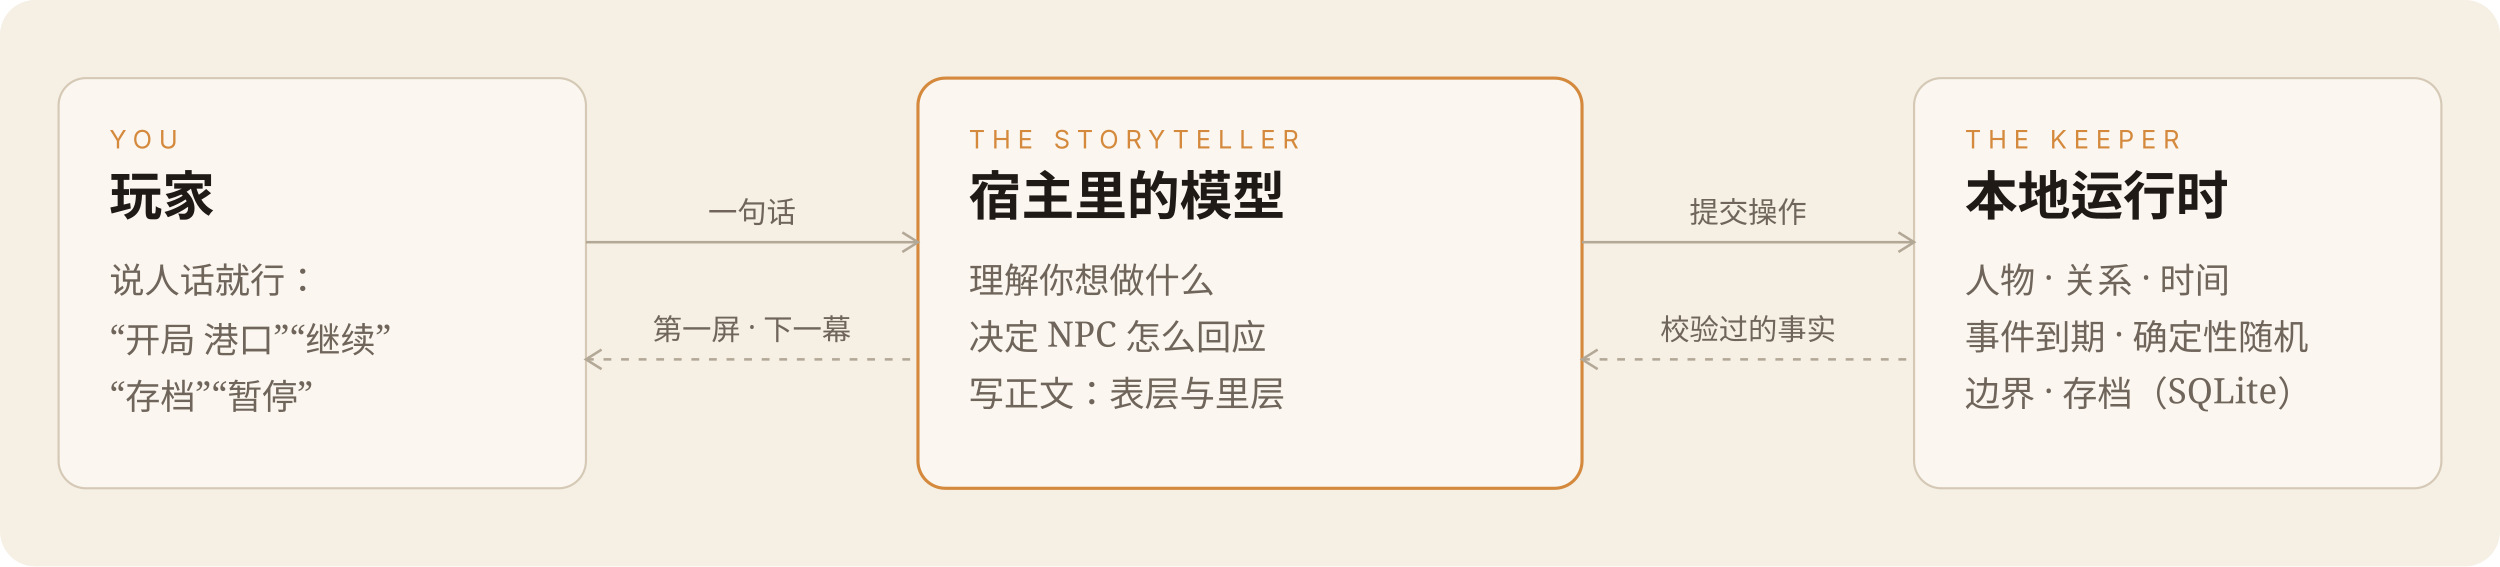
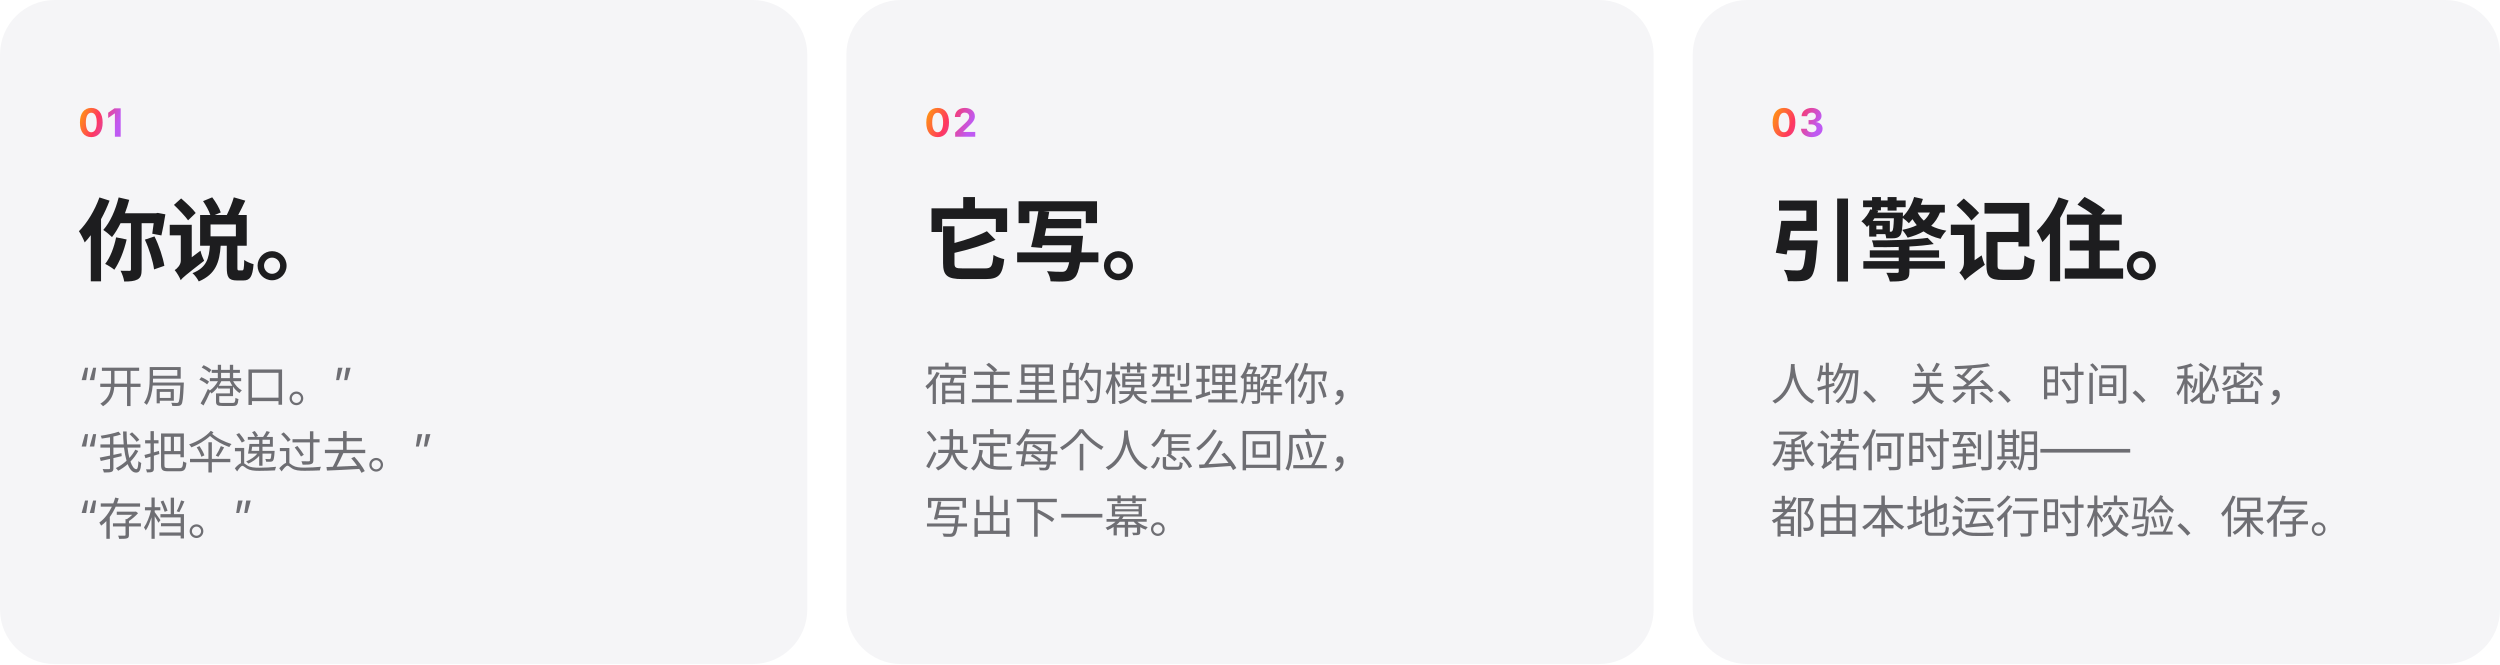
- <svg xmlns="http://www.w3.org/2000/svg" viewBox="0 0 1280 290" width="1280" height="290" role="img" aria-label="玩家、宿主模型与本地运行时的分工">
-   <rect width="1280" height="290" rx="18" fill="#f5efe4" />
-   <rect x="30" y="40" width="270" height="210" rx="14" fill="#fbf7f0" stroke="#d5c9b6" stroke-width="1.1" />
-   <text x="56" y="76" font-family="-apple-system,'Segoe UI','PingFang SC','Microsoft YaHei',sans-serif" font-size="13" letter-spacing="3.5" fill="#d4893c">YOU</text>
-   <text x="56" y="110" font-family="'Noto Serif SC','Source Han Serif SC','Songti SC','STSong','SimSun',serif" font-size="27" font-weight="600" fill="#1f1a16">玩家</text>
-   <text x="56" y="150" font-family="'Noto Serif SC','Source Han Serif SC','Songti SC','STSong','SimSun',serif" font-size="18" fill="#6f655b">说人话就行：</text>
-   <text x="56" y="179" font-family="'Noto Serif SC','Source Han Serif SC','Songti SC','STSong','SimSun',serif" font-size="18" fill="#6f655b">“开局 港口”“继续”</text>
-   <text x="56" y="208" font-family="'Noto Serif SC','Source Han Serif SC','Songti SC','STSong','SimSun',serif" font-size="18" fill="#6f655b">“存档”“暂停”</text>
-   <rect x="470" y="40" width="340" height="210" rx="14" fill="#fbf7f0" stroke="#d4893c" stroke-width="1.6" />
-   <text x="496" y="76" font-family="-apple-system,'Segoe UI','PingFang SC','Microsoft YaHei',sans-serif" font-size="13" letter-spacing="3.5" fill="#d4893c">THE STORYTELLER</text>
-   <text x="496" y="110" font-family="'Noto Serif SC','Source Han Serif SC','Songti SC','STSong','SimSun',serif" font-size="27" font-weight="600" fill="#1f1a16">宿主里的模型</text>
-   <text x="496" y="150" font-family="'Noto Serif SC','Source Han Serif SC','Songti SC','STSong','SimSun',serif" font-size="18" fill="#6f655b">理解你想做什么</text>
-   <text x="496" y="179" font-family="'Noto Serif SC','Source Han Serif SC','Songti SC','STSong','SimSun',serif" font-size="18" fill="#6f655b">决定 NPC 怎么回应</text>
-   <text x="496" y="208" font-family="'Noto Serif SC','Source Han Serif SC','Songti SC','STSong','SimSun',serif" font-size="18" fill="#6f655b">写正文：表层与里层</text>
-   <rect x="980" y="40" width="270" height="210" rx="14" fill="#fbf7f0" stroke="#d5c9b6" stroke-width="1.1" />
-   <text x="1006" y="76" font-family="-apple-system,'Segoe UI','PingFang SC','Microsoft YaHei',sans-serif" font-size="13" letter-spacing="3.5" fill="#d4893c">THE KEEPER</text>
-   <text x="1006" y="110" font-family="'Noto Serif SC','Source Han Serif SC','Songti SC','STSong','SimSun',serif" font-size="27" font-weight="600" fill="#1f1a16">本地运行时</text>
-   <text x="1006" y="150" font-family="'Noto Serif SC','Source Han Serif SC','Songti SC','STSong','SimSun',serif" font-size="18" fill="#6f655b">人物 · 关系 · 时间</text>
-   <text x="1006" y="179" font-family="'Noto Serif SC','Source Han Serif SC','Songti SC','STSong','SimSun',serif" font-size="18" fill="#6f655b">事件到期 · 确定性随机</text>
-   <text x="1006" y="208" font-family="'Noto Serif SC','Source Han Serif SC','Songti SC','STSong','SimSun',serif" font-size="18" fill="#6f655b">边界 · 存档（SQLite）</text>
-   <line x1="300" y1="124" x2="470" y2="124" stroke="#b3a796" stroke-width="1.3" />
-   <path d="M462,119 L470,124 L462,129" fill="none" stroke="#b3a796" stroke-width="1.3" />
-   <text x="385.0" y="114" text-anchor="middle" font-family="'Noto Serif SC','Source Han Serif SC','Songti SC','STSong','SimSun',serif" font-size="15" fill="#6f655b">一句话</text>
-   <line x1="300" y1="184" x2="470" y2="184" stroke="#b3a796" stroke-width="1.3" stroke-dasharray="4 5" />
-   <path d="M308,179 L300,184 L308,189" fill="none" stroke="#b3a796" stroke-width="1.3" />
-   <text x="385.0" y="174" text-anchor="middle" font-family="'Noto Serif SC','Source Han Serif SC','Songti SC','STSong','SimSun',serif" font-size="15" fill="#6f655b">第一屏 · 下一幕</text>
-   <line x1="810" y1="124" x2="980" y2="124" stroke="#b3a796" stroke-width="1.3" />
-   <path d="M972,119 L980,124 L972,129" fill="none" stroke="#b3a796" stroke-width="1.3" />
-   <text x="895.0" y="114" text-anchor="middle" font-family="'Noto Serif SC','Source Han Serif SC','Songti SC','STSong','SimSun',serif" font-size="15" fill="#6f655b">提交操作</text>
-   <line x1="810" y1="184" x2="980" y2="184" stroke="#b3a796" stroke-width="1.3" stroke-dasharray="4 5" />
-   <path d="M818,179 L810,184 L818,189" fill="none" stroke="#b3a796" stroke-width="1.3" />
-   <text x="895.0" y="174" text-anchor="middle" font-family="'Noto Serif SC','Source Han Serif SC','Songti SC','STSong','SimSun',serif" font-size="15" fill="#6f655b">校验过的事实</text>
+ <svg xmlns="http://www.w3.org/2000/svg" viewBox="0 0 1280 340" width="1280" height="340" role="img" aria-label="你说，它写，引擎记住">
+   <defs>
+     <linearGradient id="g" x1="0" y1="0" x2="1" y2="0.25">
+       <stop offset="0" stop-color="#ff9f0a" />
+       <stop offset="0.5" stop-color="#ff375f" />
+       <stop offset="1" stop-color="#bf5af2" />
+     </linearGradient>
+   </defs>
+   <rect x="0.0" y="0" width="413.333" height="340" rx="28" fill="#f5f5f7" />
+   <text x="40.0" y="70" font-family="-apple-system,BlinkMacSystemFont,'SF Pro Display','PingFang SC','Helvetica Neue','Microsoft YaHei','Noto Sans SC',sans-serif" font-size="20" font-weight="700" fill="url(#g)" text-anchor="start" letter-spacing="1">01</text>
+   <text x="40.0" y="140" font-family="-apple-system,BlinkMacSystemFont,'SF Pro Display','PingFang SC','Helvetica Neue','Microsoft YaHei','Noto Sans SC',sans-serif" font-size="46" font-weight="700" fill="#1d1d1f" text-anchor="start" letter-spacing="-0.8">你说。</text>
+   <text x="40.0" y="205" font-family="-apple-system,BlinkMacSystemFont,'SF Pro Display','PingFang SC','Helvetica Neue','Microsoft YaHei','Noto Sans SC',sans-serif" font-size="23" font-weight="400" fill="#6e6e73" text-anchor="start" letter-spacing="0">“开局 港口。”</text>
+   <text x="40.0" y="239" font-family="-apple-system,BlinkMacSystemFont,'SF Pro Display','PingFang SC','Helvetica Neue','Microsoft YaHei','Noto Sans SC',sans-serif" font-size="23" font-weight="400" fill="#6e6e73" text-anchor="start" letter-spacing="0">“我把伞递过去。”</text>
+   <text x="40.0" y="273" font-family="-apple-system,BlinkMacSystemFont,'SF Pro Display','PingFang SC','Helvetica Neue','Microsoft YaHei','Noto Sans SC',sans-serif" font-size="23" font-weight="400" fill="#6e6e73" text-anchor="start" letter-spacing="0">“存档。”</text>
+   <rect x="433.333" y="0" width="413.333" height="340" rx="28" fill="#f5f5f7" />
+   <text x="473.333" y="70" font-family="-apple-system,BlinkMacSystemFont,'SF Pro Display','PingFang SC','Helvetica Neue','Microsoft YaHei','Noto Sans SC',sans-serif" font-size="20" font-weight="700" fill="url(#g)" text-anchor="start" letter-spacing="1">02</text>
+   <text x="473.333" y="140" font-family="-apple-system,BlinkMacSystemFont,'SF Pro Display','PingFang SC','Helvetica Neue','Microsoft YaHei','Noto Sans SC',sans-serif" font-size="46" font-weight="700" fill="#1d1d1f" text-anchor="start" letter-spacing="-0.8">它写。</text>
+   <text x="473.333" y="205" font-family="-apple-system,BlinkMacSystemFont,'SF Pro Display','PingFang SC','Helvetica Neue','Microsoft YaHei','Noto Sans SC',sans-serif" font-size="23" font-weight="400" fill="#6e6e73" text-anchor="start" letter-spacing="0">宿主里的模型理解你，</text>
+   <text x="473.333" y="239" font-family="-apple-system,BlinkMacSystemFont,'SF Pro Display','PingFang SC','Helvetica Neue','Microsoft YaHei','Noto Sans SC',sans-serif" font-size="23" font-weight="400" fill="#6e6e73" text-anchor="start" letter-spacing="0">决定每个人怎么回应，</text>
+   <text x="473.333" y="273" font-family="-apple-system,BlinkMacSystemFont,'SF Pro Display','PingFang SC','Helvetica Neue','Microsoft YaHei','Noto Sans SC',sans-serif" font-size="23" font-weight="400" fill="#6e6e73" text-anchor="start" letter-spacing="0">写出下一幕。</text>
+   <rect x="866.667" y="0" width="413.333" height="340" rx="28" fill="#f5f5f7" />
+   <text x="906.667" y="70" font-family="-apple-system,BlinkMacSystemFont,'SF Pro Display','PingFang SC','Helvetica Neue','Microsoft YaHei','Noto Sans SC',sans-serif" font-size="20" font-weight="700" fill="url(#g)" text-anchor="start" letter-spacing="1">03</text>
+   <text x="906.667" y="140" font-family="-apple-system,BlinkMacSystemFont,'SF Pro Display','PingFang SC','Helvetica Neue','Microsoft YaHei','Noto Sans SC',sans-serif" font-size="46" font-weight="700" fill="#1d1d1f" text-anchor="start" letter-spacing="-0.8">引擎记住。</text>
+   <text x="906.667" y="205" font-family="-apple-system,BlinkMacSystemFont,'SF Pro Display','PingFang SC','Helvetica Neue','Microsoft YaHei','Noto Sans SC',sans-serif" font-size="23" font-weight="400" fill="#6e6e73" text-anchor="start" letter-spacing="0">人物、关系、时间、秘密，</text>
+   <text x="906.667" y="239" font-family="-apple-system,BlinkMacSystemFont,'SF Pro Display','PingFang SC','Helvetica Neue','Microsoft YaHei','Noto Sans SC',sans-serif" font-size="23" font-weight="400" fill="#6e6e73" text-anchor="start" letter-spacing="0">承诺何时到期——</text>
+   <text x="906.667" y="273" font-family="-apple-system,BlinkMacSystemFont,'SF Pro Display','PingFang SC','Helvetica Neue','Microsoft YaHei','Noto Sans SC',sans-serif" font-size="23" font-weight="400" fill="#6e6e73" text-anchor="start" letter-spacing="0">都由本地运行时校验、保存。</text>
</svg>
